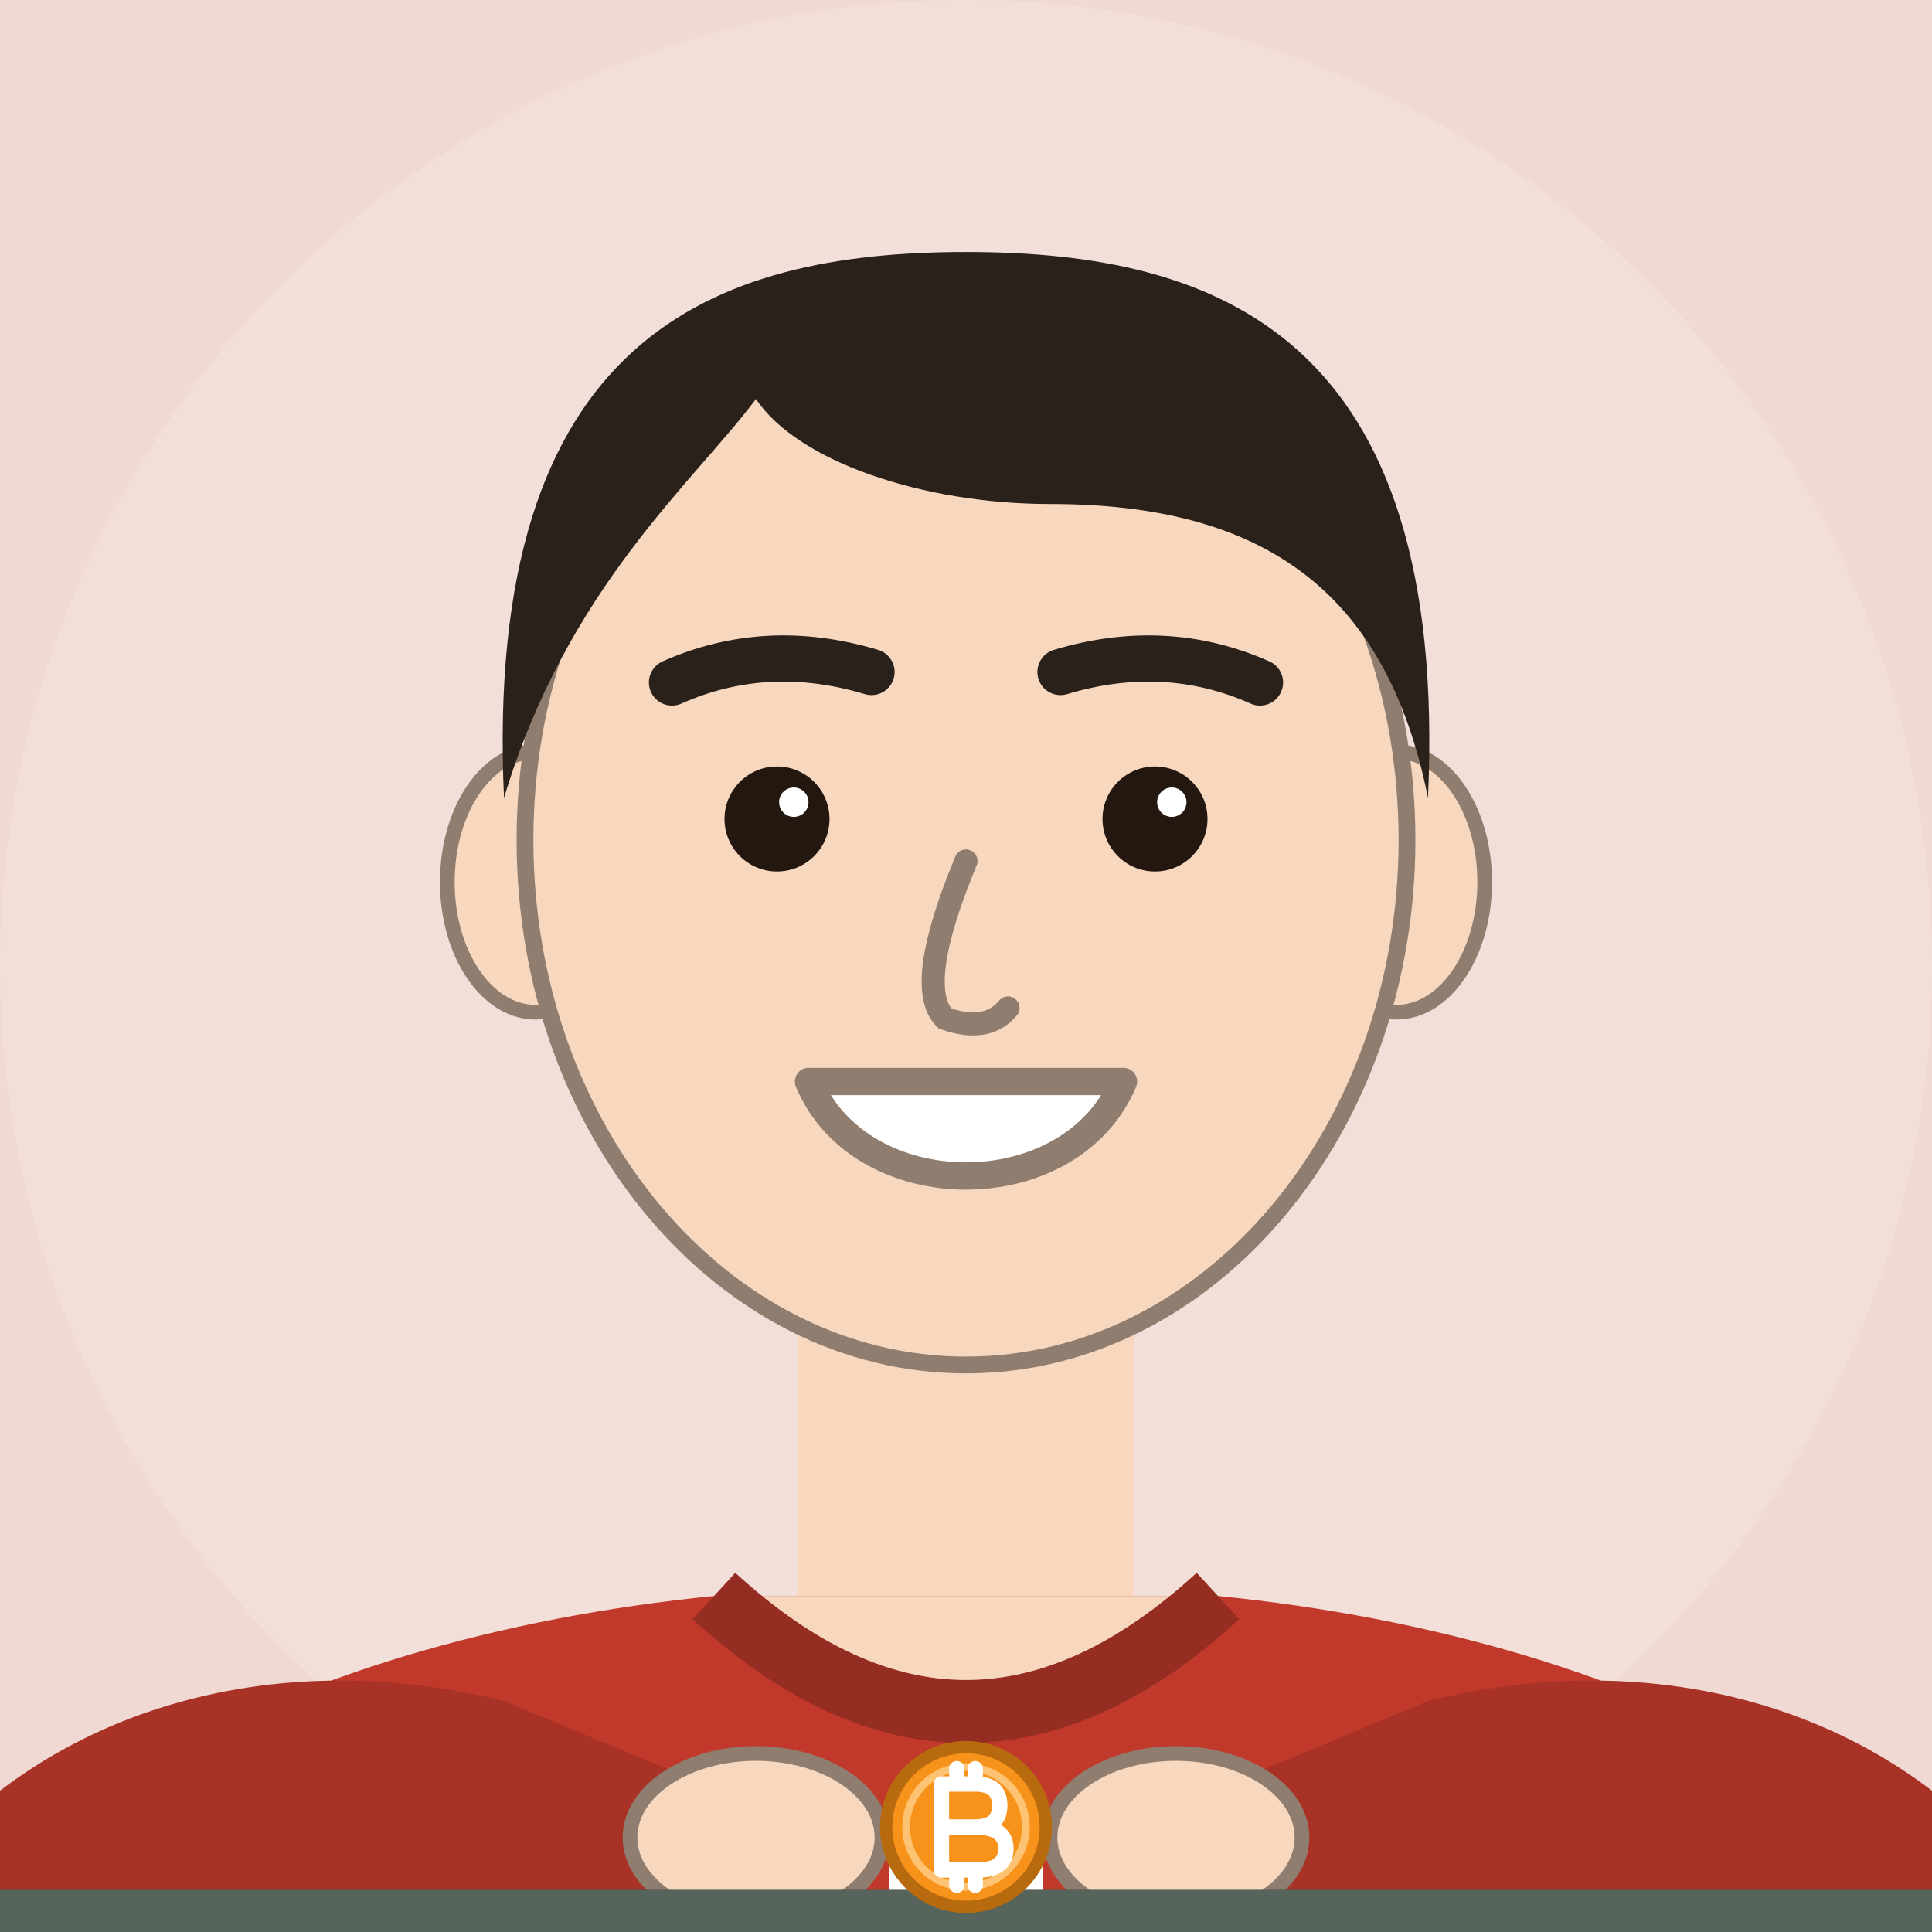
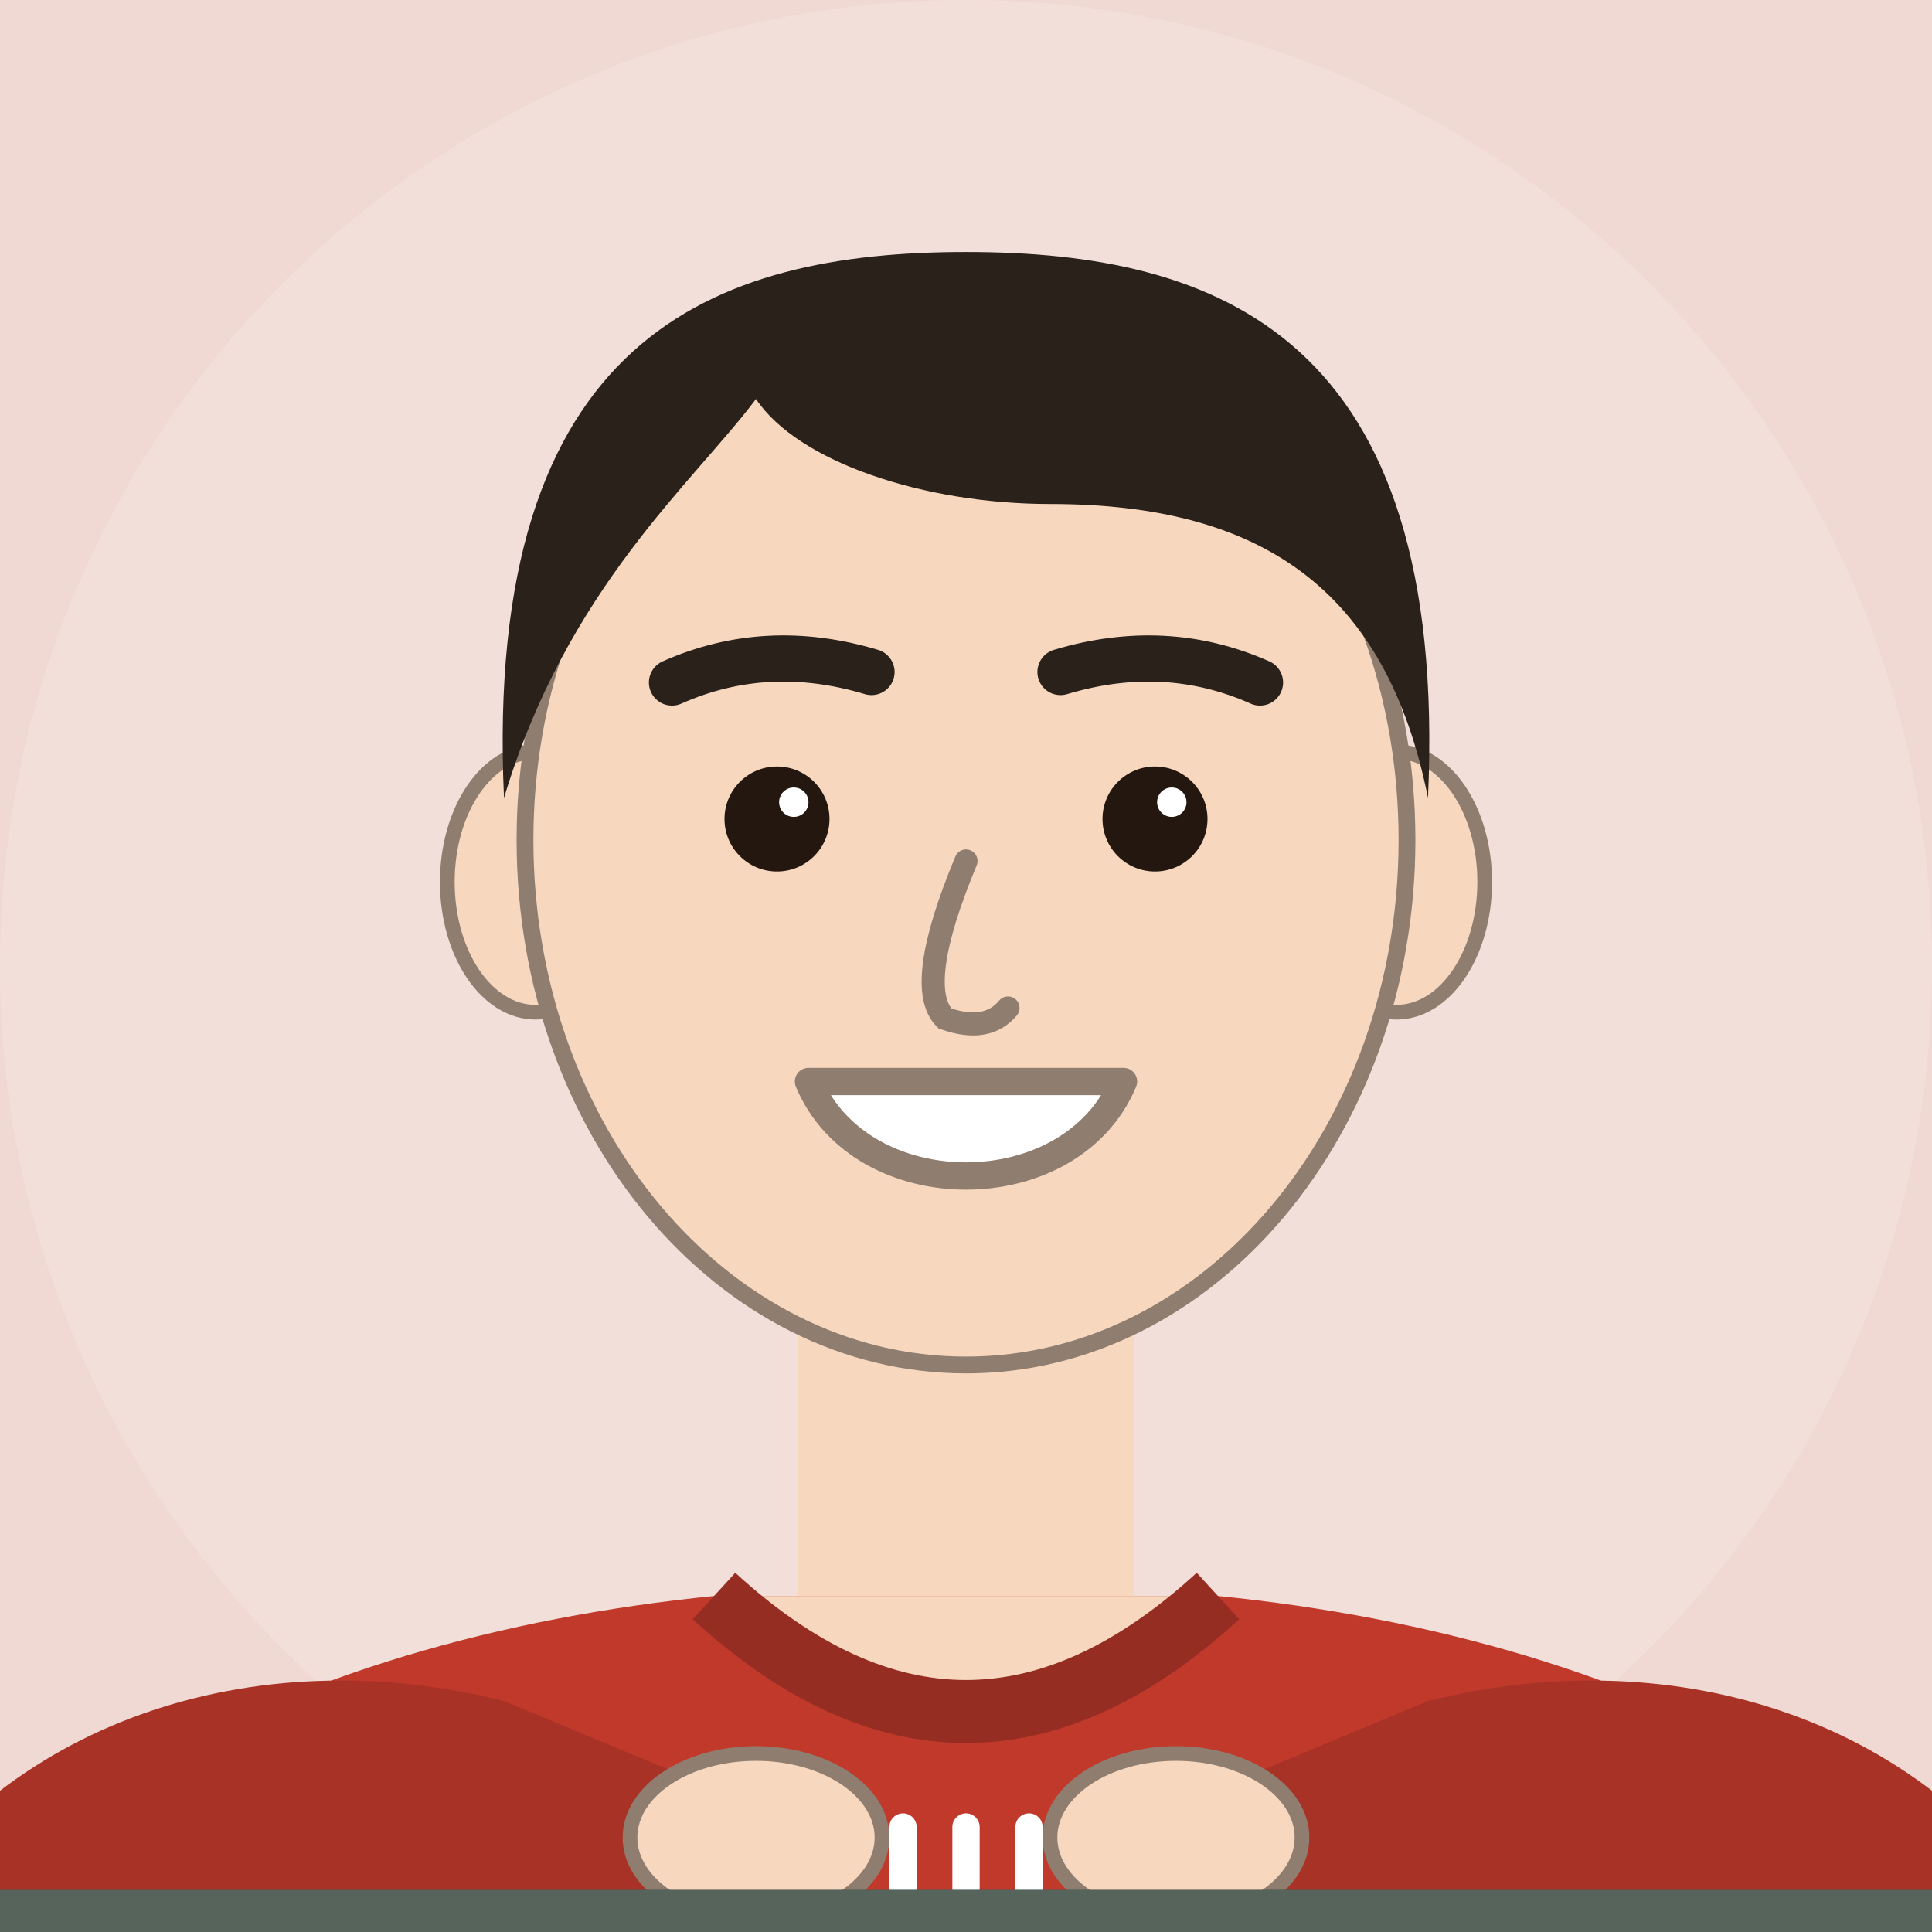
<svg xmlns="http://www.w3.org/2000/svg" viewBox="14 14 92 92" role="img" aria-label="Avatar">
  <rect width="120" height="120" rx="14" fill="#f0d9d2" />
  <circle cx="60" cy="60" r="46" fill="#ffffff" opacity=".16" />
  <path d="M52,68 L52,92 Q60,97 68,92 L68,68Z" fill="#f7d8bf" />
  <path d="M52,74 Q60,80 68,74 L68,70 L52,70Z" fill="#8f7d6f" opacity=".18" />
  <path d="M6,120 C8,101 28,92 48,90 L72,90 C92,92 112,101 114,120Z" fill="#c0392b" />
  <path d="M48,90 Q60,101 72,90" fill="#f7d8bf" stroke="#962d22" stroke-width="3" />
  <g transform="translate(60,108)" fill="none" stroke="#ffffff" stroke-width="1.3" stroke-linecap="round">
    <path d="M0,6 L0,-1 M-3,-7 L-3,-2 Q-3,1 0,1 Q3,1 3,-2 L3,-7 M0,-7 L0,-1" />
  </g>
  <ellipse cx="39.5" cy="56" rx="4.2" ry="6.2" fill="#f7d8bf" stroke="#8f7d6f" stroke-width=".7" />
  <ellipse cx="80.5" cy="56" rx="4.2" ry="6.2" fill="#f7d8bf" stroke="#8f7d6f" stroke-width=".7" />
  <ellipse cx="60" cy="54" rx="21" ry="25" fill="#f7d8bf" stroke="#8f7d6f" stroke-width=".8" />
  <path d="M60,55 Q57.5,61 59,62.5 Q61,63.2 62,62" fill="none" stroke="#8f7d6f" stroke-width="1.1" stroke-linecap="round" />
  <path d="M52.5,65.5 C55,71.5 65,71.5 67.5,65.5Z" fill="#ffffff" stroke="#8f7d6f" stroke-width="1.3" stroke-linejoin="round" />
  <circle cx="51" cy="53" r="2.5" fill="#24170f" />
  <circle cx="69" cy="53" r="2.5" fill="#24170f" />
  <circle cx="51.8" cy="52.2" r=".7" fill="#fff" />
  <circle cx="69.8" cy="52.2" r=".7" fill="#fff" />
  <path d="M46,46.5 Q50.5,44.5 55.5,46" fill="none" stroke="#2a211b" stroke-width="2.2" stroke-linecap="round" />
  <path d="M64.5,46 Q69.5,44.5 74,46.5" fill="none" stroke="#2a211b" stroke-width="2.2" stroke-linecap="round" />
  <path d="M38,52 C37,30 48,26 60,26 C72,26 83,30 82,52 C80,42 74,38 64,38 C58,38 52,36 50,33 C47,37 41,42 38,52Z" fill="#2a211b" />
  <path d="M8,106 C14,96 26,92 38,95 L50,100 L47,106Z" fill="#a93226" />
  <path d="M112,106 C106,96 94,92 82,95 L70,100 L73,106Z" fill="#a93226" />
  <ellipse cx="50" cy="101.5" rx="6" ry="4" fill="#f7d8bf" stroke="#8f7d6f" stroke-width=".7" />
  <ellipse cx="70" cy="101.5" rx="6" ry="4" fill="#f7d8bf" stroke="#8f7d6f" stroke-width=".7" />
  <rect x="0" y="104" width="120" height="16" fill="#3e4a44" />
  <rect x="0" y="104" width="120" height="2.5" fill="#56645c" />
-   <g transform="translate(60,101) scale(0.731)">
-     <circle r="5.2" fill="#f7931a" stroke="#b86a0e" stroke-width=".8" />
-     <circle r="3.9" fill="none" stroke="#ffd08a" stroke-width=".5" opacity=".8" />
-     <path d="M-1.6,-2.8 L-1.6,2.8 M-1.6,-2.8 L0.6,-2.8 Q2.2,-2.8 2.2,-1.4 Q2.2,0 0.6,0 L-1.6,0 M0.6,0 Q2.6,0 2.6,1.4 Q2.6,2.8 0.8,2.8 L-1.6,2.8 M-0.6,-3.8 L-0.6,-2.8 M0.6,-3.8 L0.6,-2.8 M-0.6,2.8 L-0.6,3.8 M0.6,2.8 L0.6,3.8" fill="none" stroke="#ffffff" stroke-width="1" stroke-linecap="round" stroke-linejoin="round" />
-   </g>
</svg>
